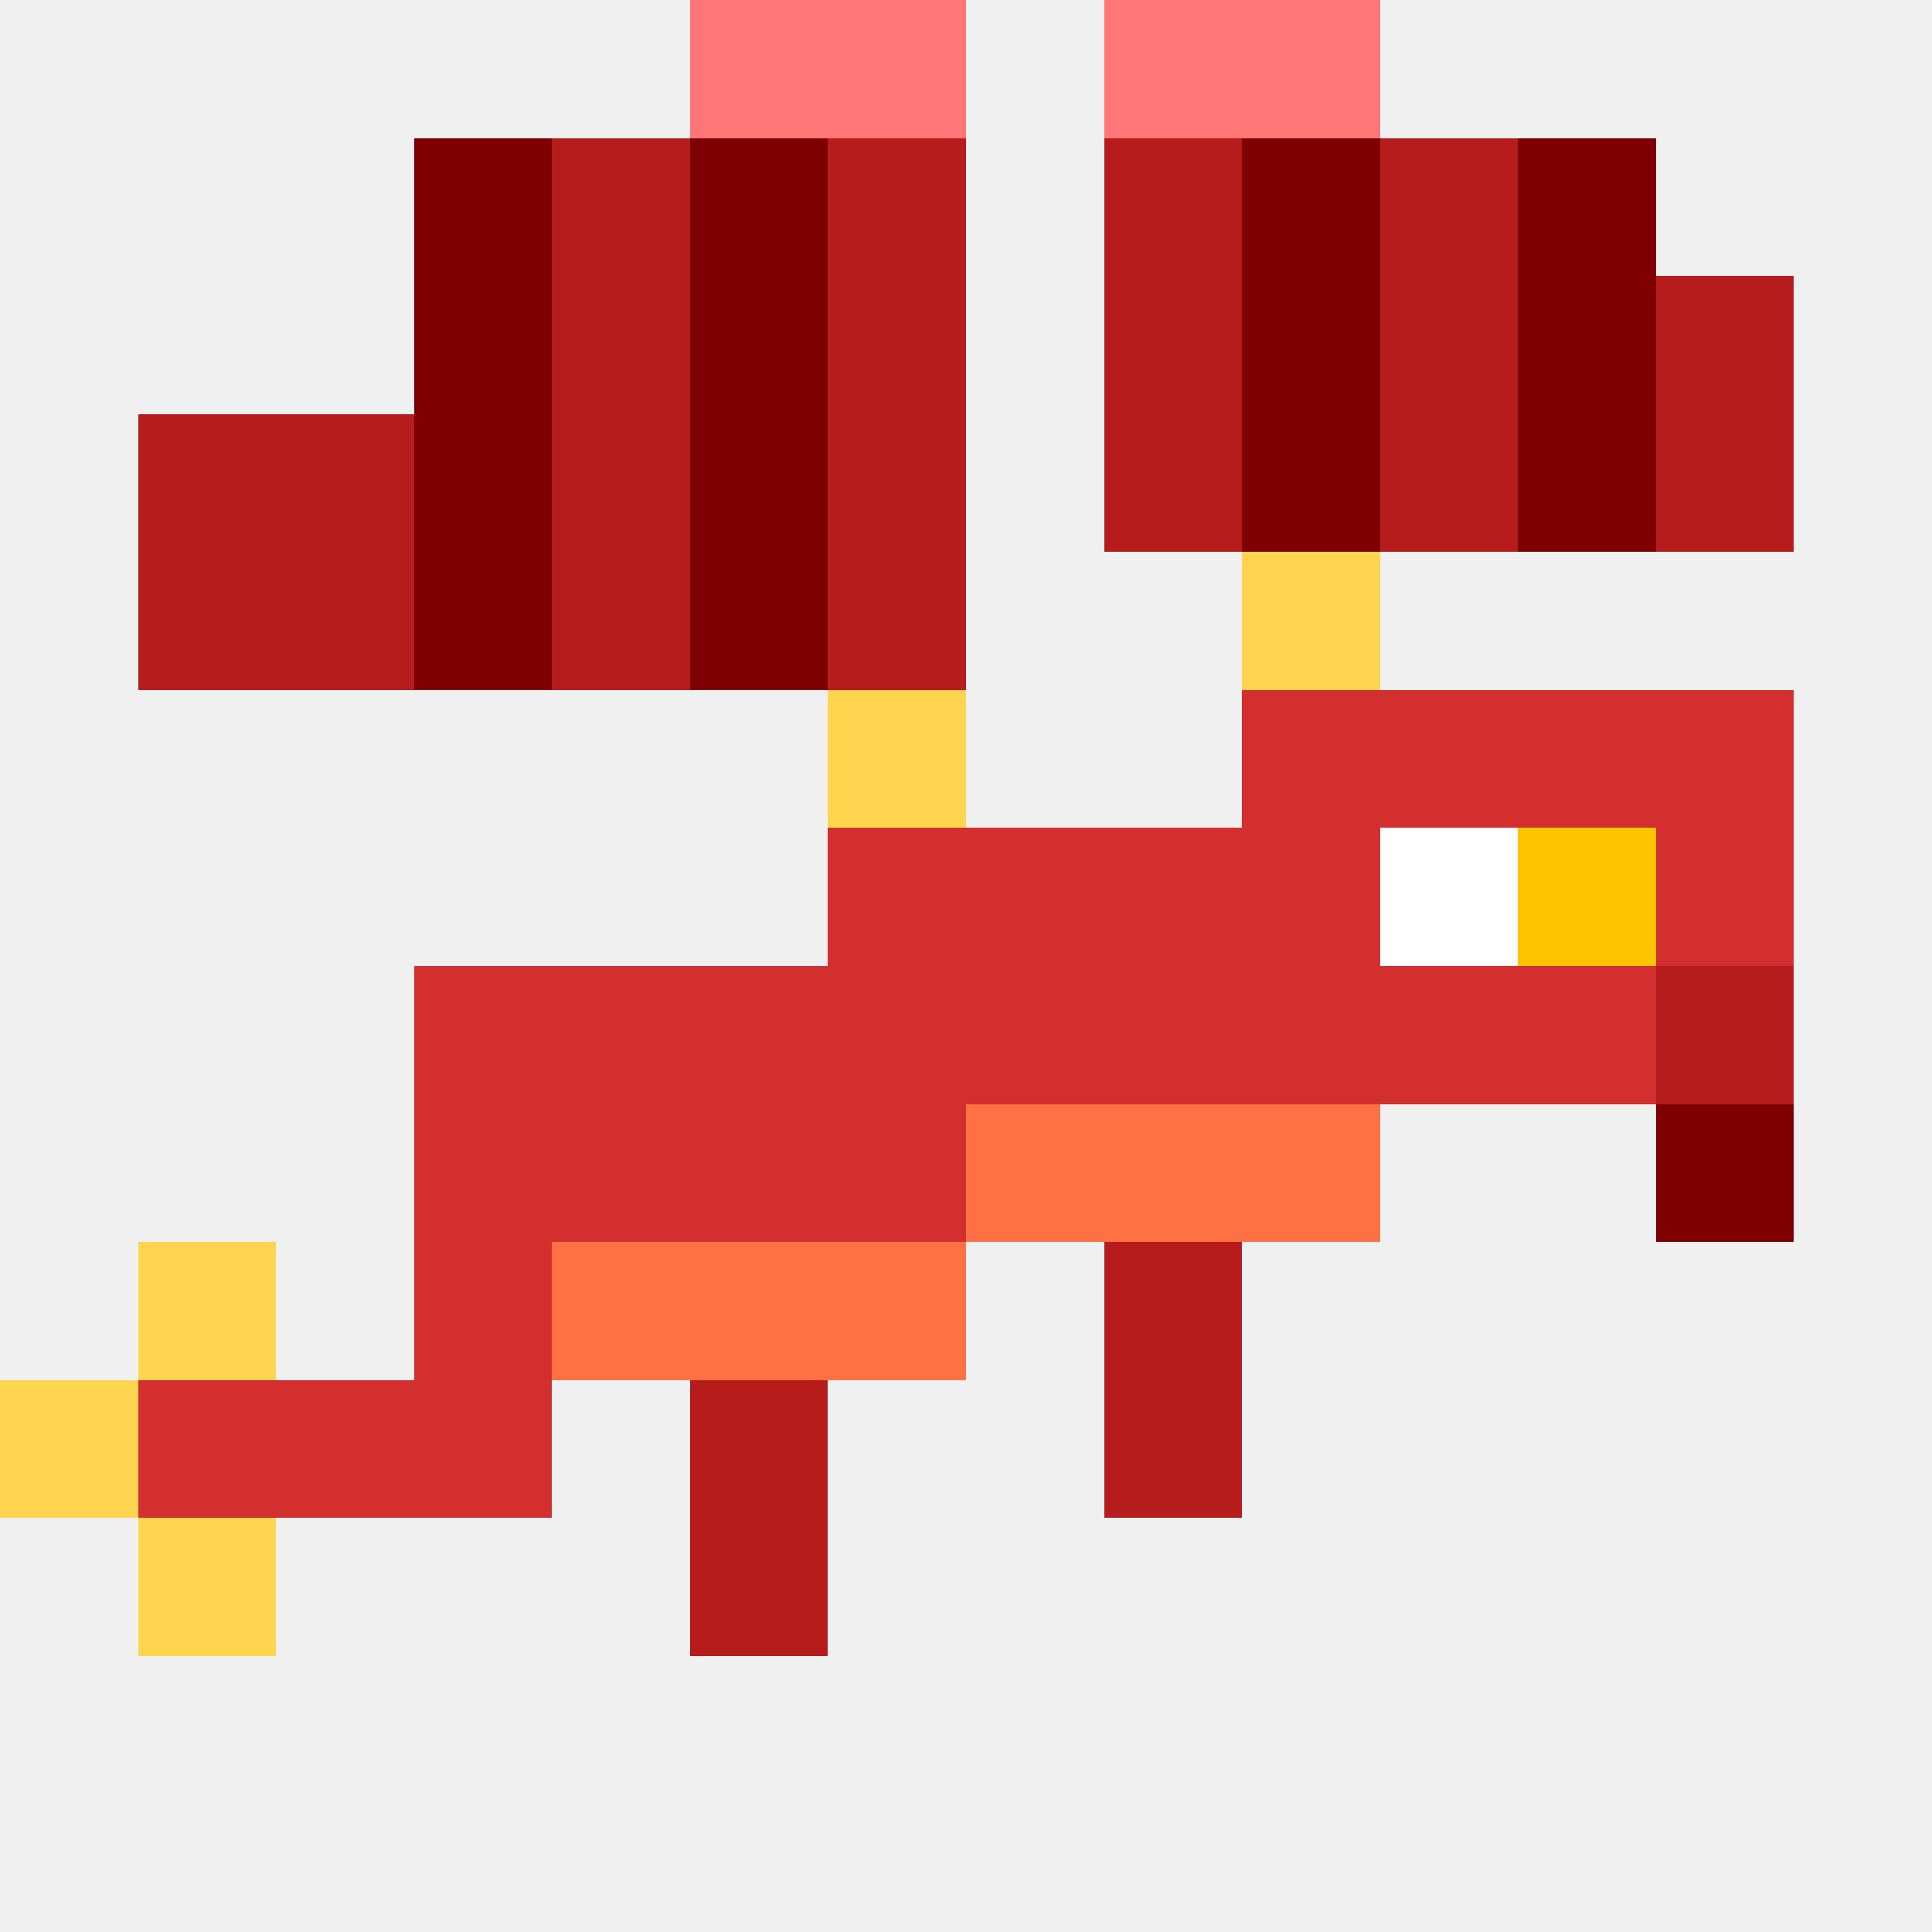
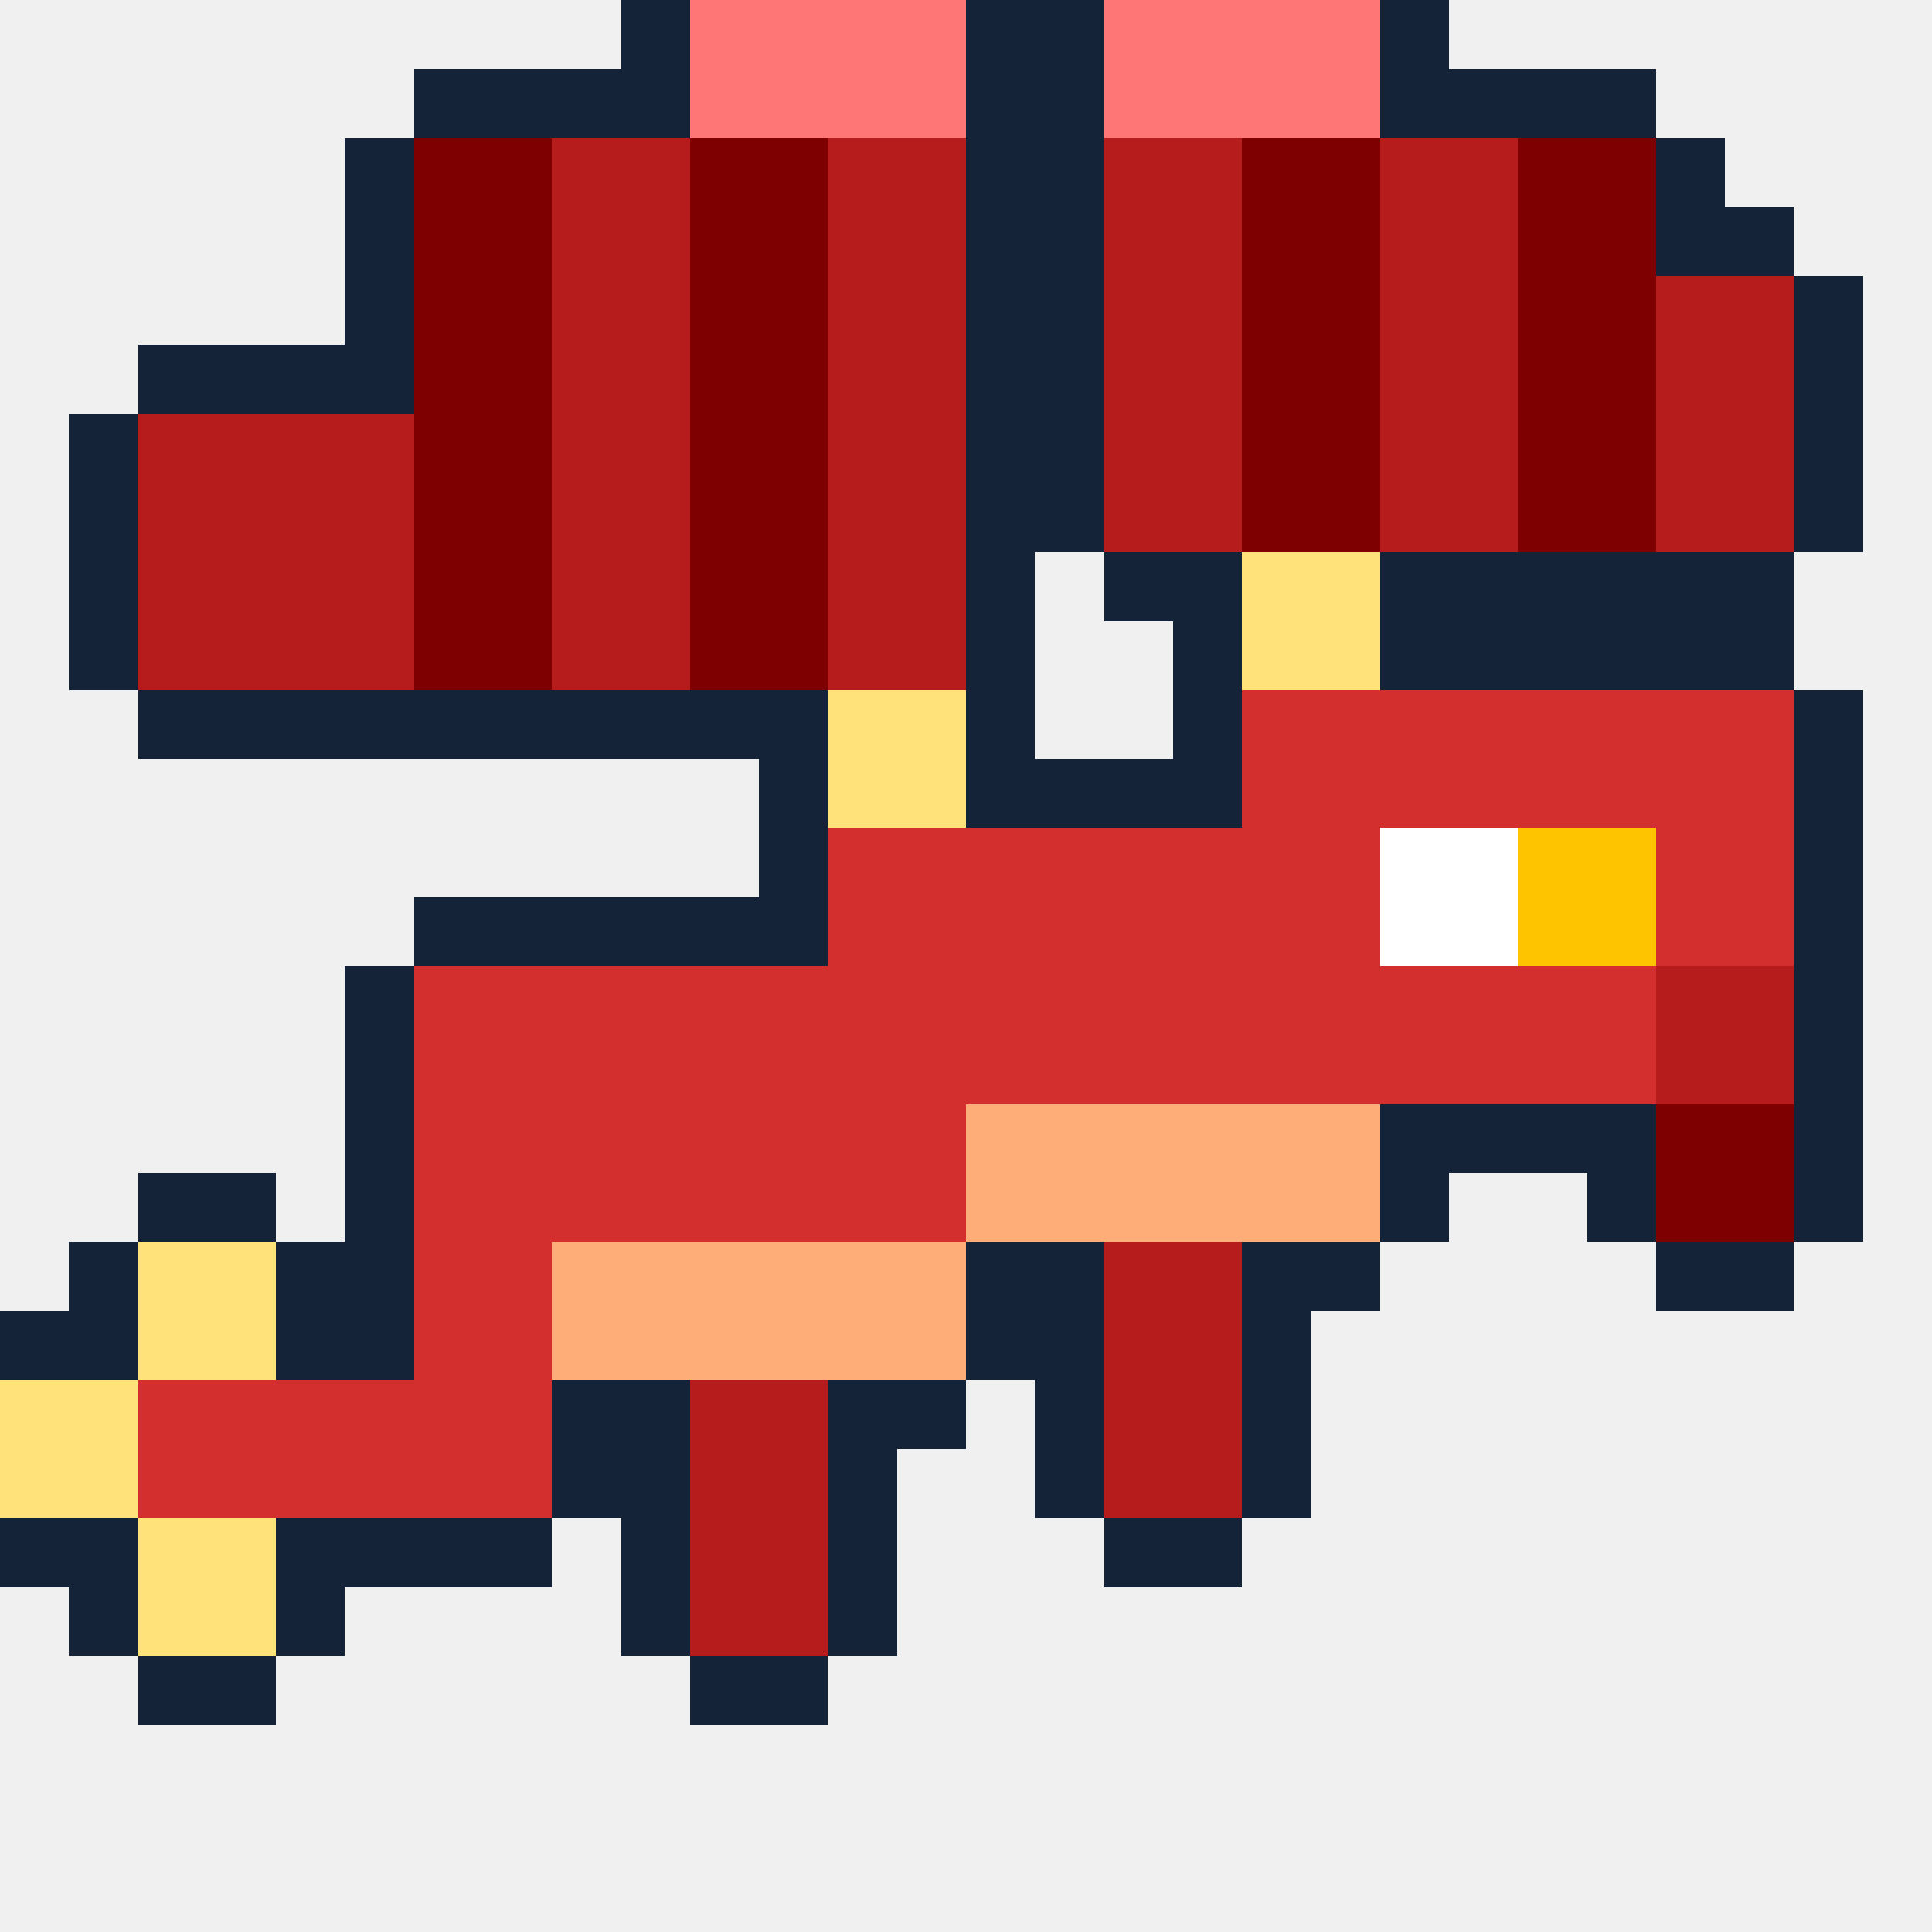
<svg xmlns="http://www.w3.org/2000/svg" viewBox="1 1 14 14" width="40" height="40" shape-rendering="crispEdges">
+   <path fill="#152338" d="M6 0.5h2v.5H6zM9 0.5h2v.5H9zM5.5 1h6v.5H5.5zM4 1.5h9v.5H4zM3.5 2h10v.5H3.5zM3.5 2.5h10.5v.5H3.5zM3.5 3h11v.5H3.5zM2 3.5h12.5v.5H2zM1.5 4h13v.5H1.5zM1.5 4.5h13v.5H1.5zM1.5 5h7v.5H1.5zM9 5h5v.5H9zM1.5 5.5h7v.5H1.5zM9.5 5.5h4.5v.5H9.5zM2 6h6.5v.5H2zM9.5 6h5v.5H9.5zM6.5 6.5h8v.5H6.5zM6.5 7h8v.5H6.5zM4 7.5h10.5v.5H4zM3.5 8h11v.5H3.5zM3.5 8.5h11v.5H3.5zM3.5 9h11v.5H3.5zM2 9.5h1v.5H2zM3.5 9.5h8v.5H3.5zM12.5 9.5h2v.5H12.5zM1.5 10h9.5v.5H1.5zM13 10h1v.5H13zM1 10.5h9.5v.5H1zM0.5 11h7.5v.5H0.5zM8.5 11h2v.5H8.5zM0.5 11.5h7v.5H0.5zM8.5 11.5h2v.5H8.5zM1 12h4v.5H1zM5.5 12h2v.5H5.5zM9 12h1v.5H9zM1.5 12.5h2v.5H1.5zM5.5 12.5h2v.5H5.5zM2 13h1v.5H2zM6 13h1v.5H6z" />
  <g fill="#b71c1c">
    <rect x="6" y="1" width="2" height="5" />
    <rect x="4" y="2" width="2" height="4" />
    <rect x="2" y="4" width="2" height="2" />
  </g>
  <g fill="#b71c1c">
    <rect x="9" y="1" width="2" height="4" />
    <rect x="11" y="2" width="2" height="3" />
    <rect x="13" y="3" width="1" height="2" />
  </g>
  <g fill="#7f0000">
    <rect x="6" y="1" width="1" height="5" />
    <rect x="4" y="2" width="1" height="4" />
    <rect x="10" y="1" width="1" height="4" />
    <rect x="12" y="2" width="1" height="3" />
  </g>
  <g fill="#ff7676">
    <rect x="6" y="1" width="2" height="1" />
    <rect x="9" y="1" width="2" height="1" />
  </g>
-   <g fill="#ffd54f">
+   <g fill="#ffe27a">
    <rect x="11" y="6" width="1" height="1" />
    <rect x="13" y="6" width="1" height="1" />
  </g>
  <g fill="#d32f2f">
    <rect x="2" y="11" width="3" height="1" />
    <rect x="4" y="10" width="2" height="1" />
  </g>
-   <rect x="1" y="11" width="1" height="1" fill="#ffd54f" />
-   <rect x="2" y="10" width="1" height="1" fill="#ffd54f" />
-   <rect x="2" y="12" width="1" height="1" fill="#ffd54f" />
+   <rect x="1" y="11" width="1" height="1" fill="#ffe27a" />
+   <rect x="2" y="10" width="1" height="1" fill="#ffe27a" />
+   <rect x="2" y="12" width="1" height="1" fill="#ffe27a" />
  <g fill="#d32f2f">
    <rect x="4" y="8" width="4" height="3" />
    <rect x="7" y="7" width="4" height="3" />
    <rect x="10" y="6" width="4" height="3" />
  </g>
-   <g fill="#ff7043">
+   <g fill="#ffad78">
    <rect x="5" y="10" width="3" height="1" />
    <rect x="8" y="9" width="3" height="1" />
  </g>
  <rect x="13" y="8" width="1" height="2" fill="#b71c1c" />
  <rect x="13" y="9" width="1" height="1" fill="#7f0000" />
  <rect x="11" y="7" width="1" height="1" fill="#fff" />
  <rect x="12" y="7" width="1" height="1" fill="#ffc400" />
-   <g fill="#ffd54f">
+   <g fill="#ffe27a">
    <rect x="7" y="6" width="1" height="1" />
    <rect x="10" y="5" width="1" height="1" />
  </g>
  <g fill="#b71c1c">
    <rect x="6" y="11" width="1" height="2" />
    <rect x="9" y="10" width="1" height="2" />
  </g>
</svg>
